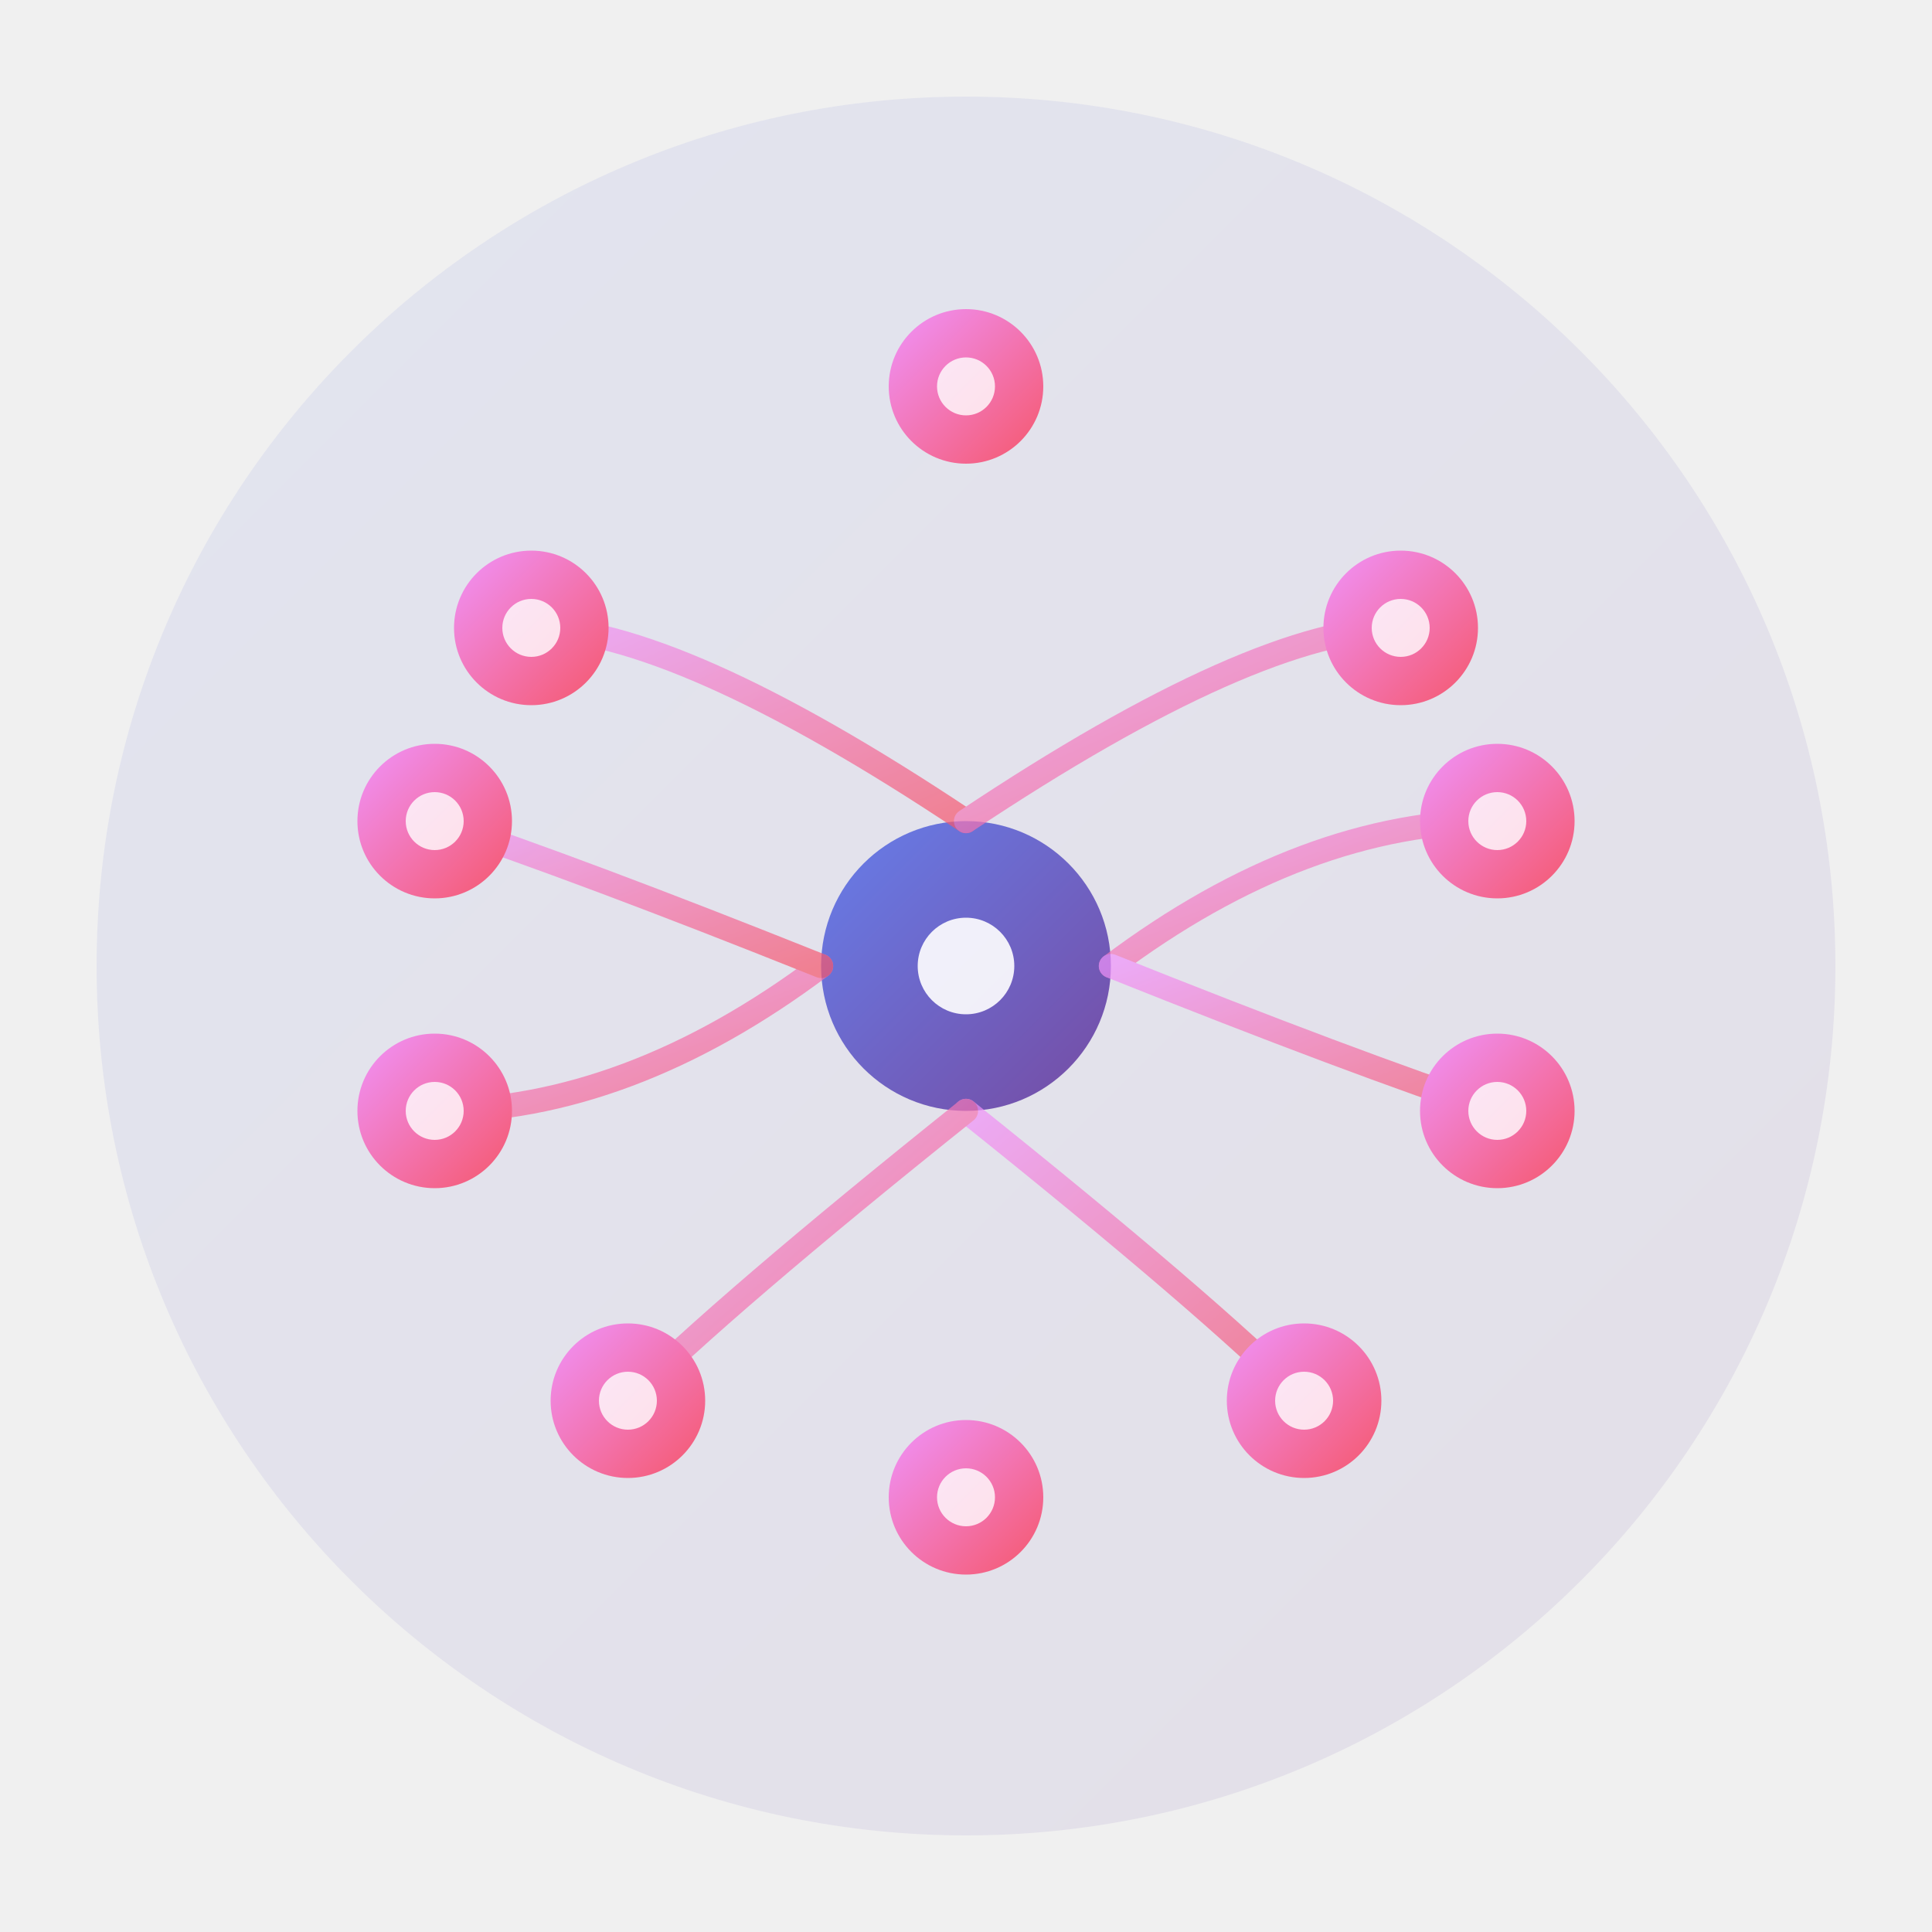
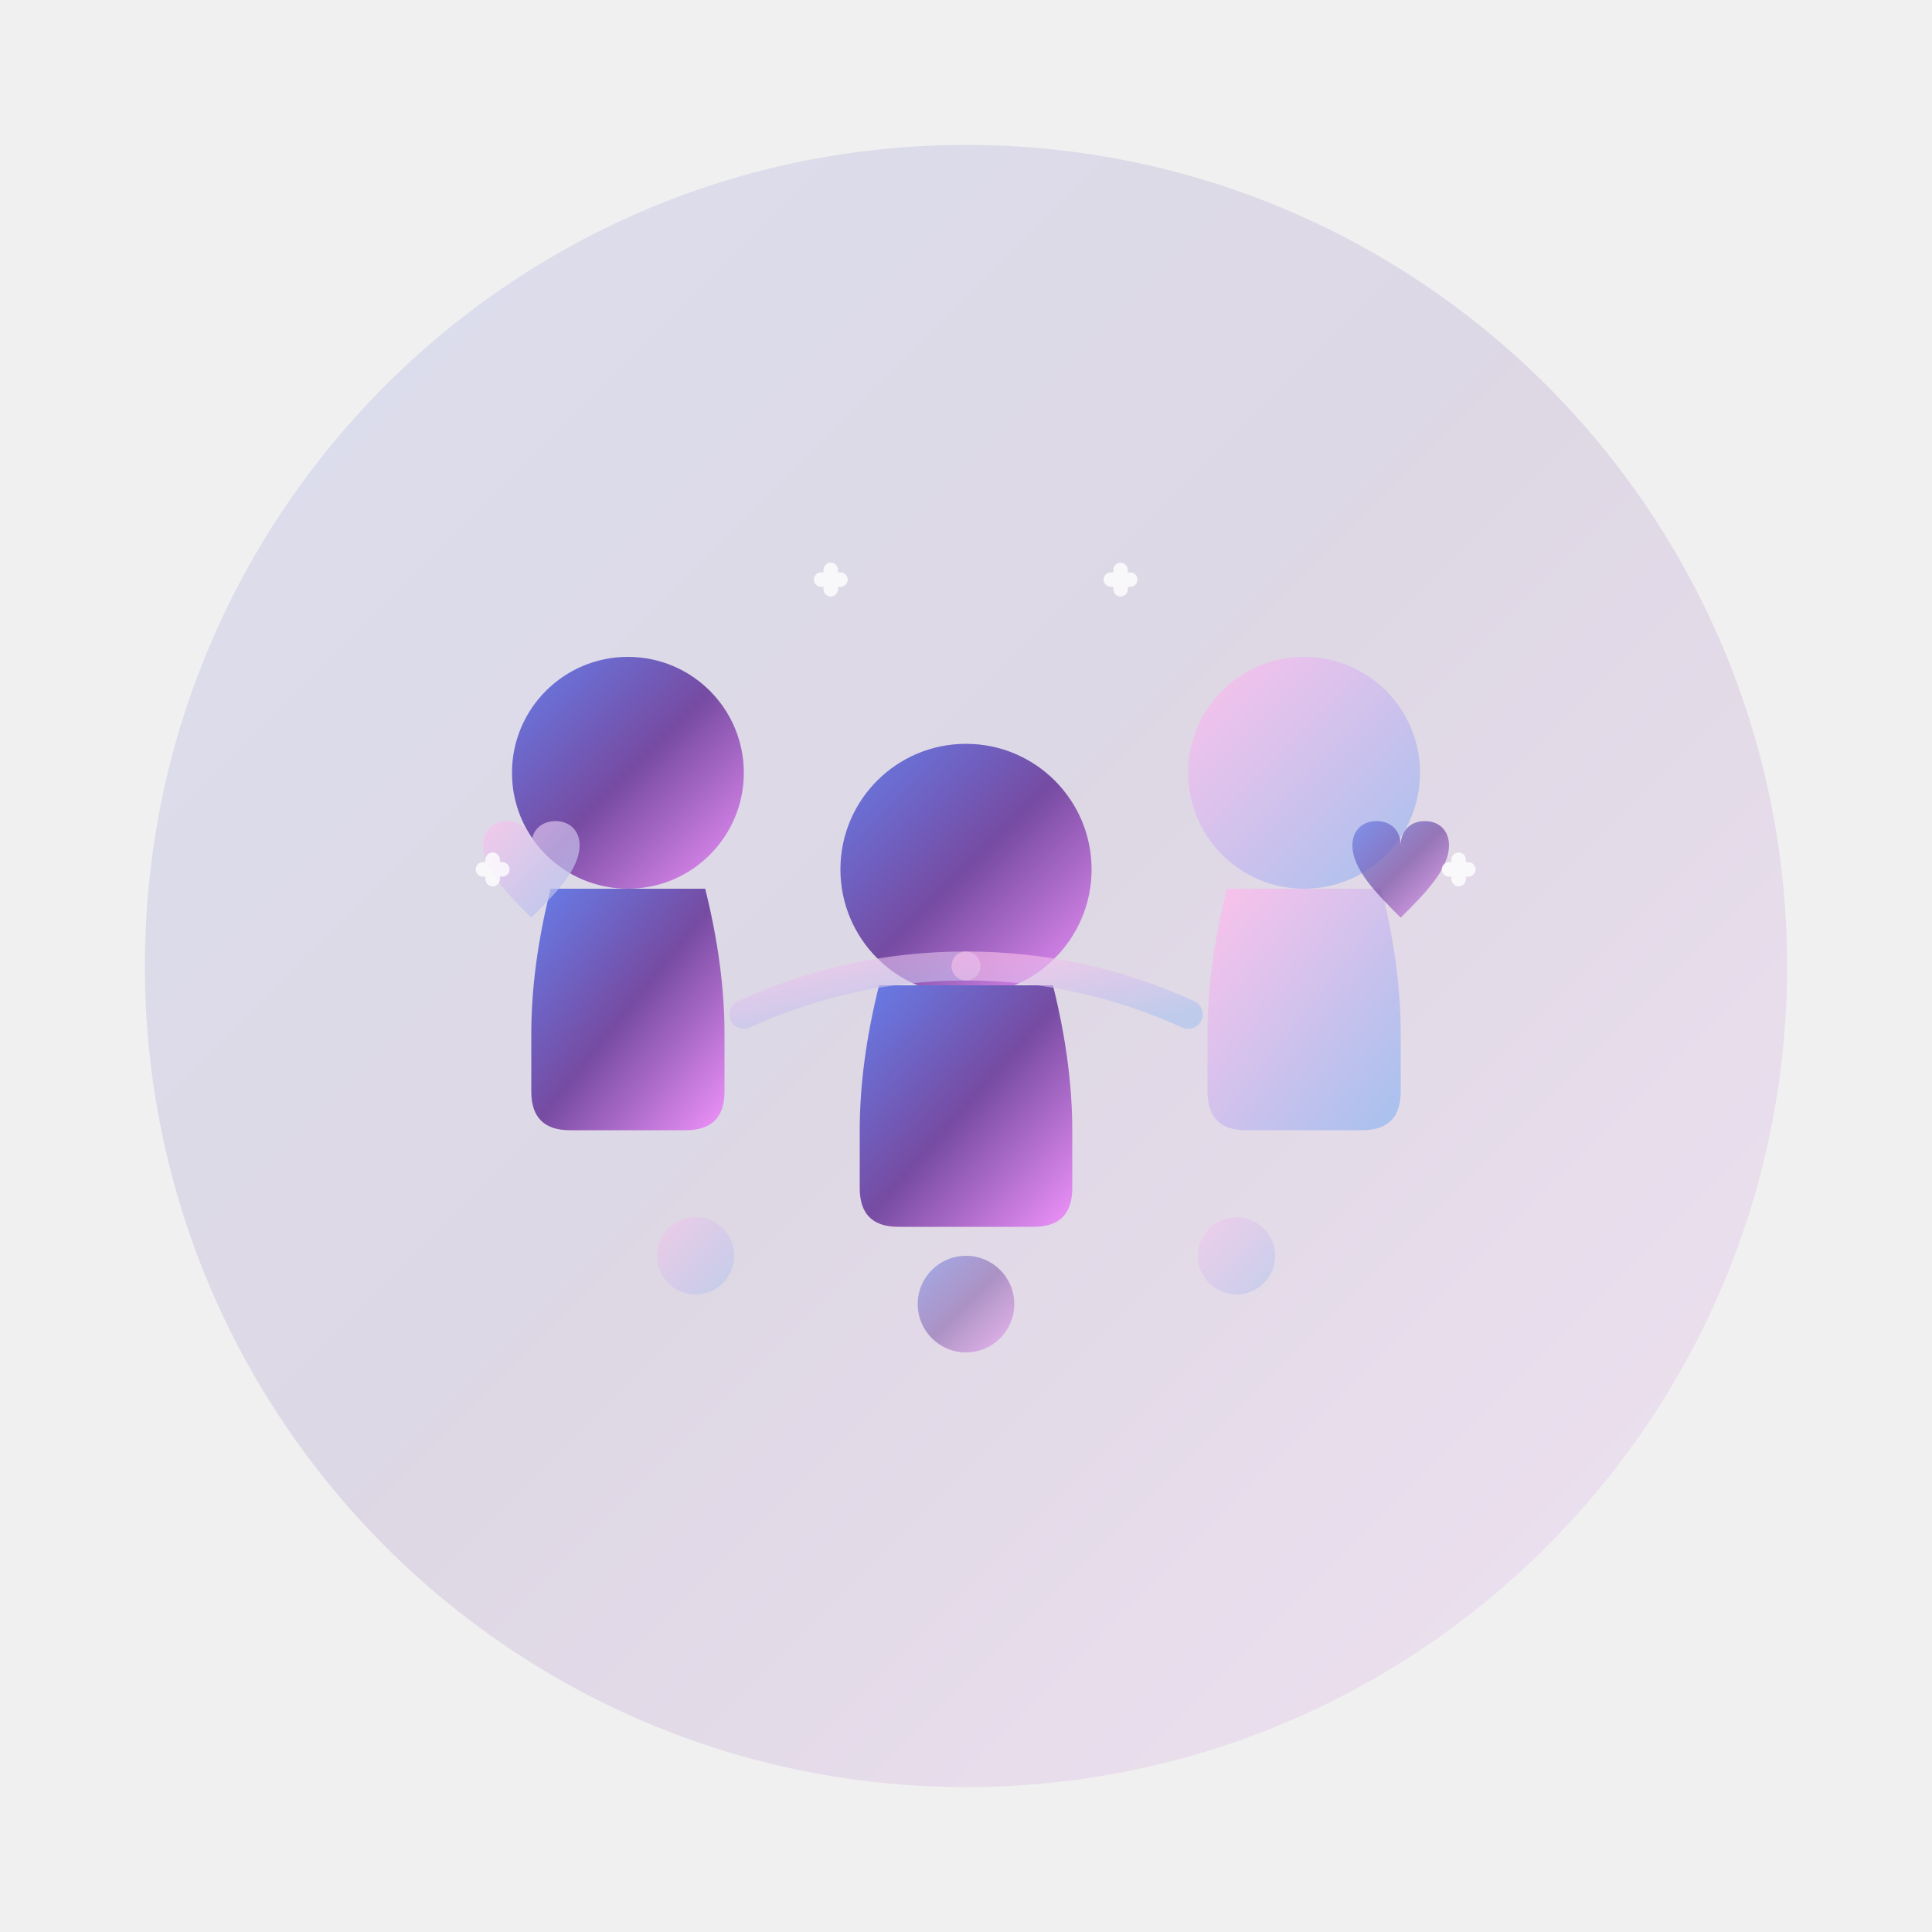
<svg xmlns="http://www.w3.org/2000/svg" viewBox="0 0 200 200">
  <defs>
-     <linearGradient id="cogniGrad" x1="0%" y1="0%" x2="100%" y2="100%">
+     <linearGradient id="mainGrad" x1="0%" y1="0%" x2="100%" y2="100%">
      <stop offset="0%" style="stop-color:#667eea;stop-opacity:1" />
-       <stop offset="100%" style="stop-color:#764ba2;stop-opacity:1" />
+       <stop offset="50%" style="stop-color:#764ba2;stop-opacity:1" />
+       <stop offset="100%" style="stop-color:#f093fb;stop-opacity:1" />
    </linearGradient>
-     <linearGradient id="cogniGrad2" x1="0%" y1="0%" x2="100%" y2="100%">
-       <stop offset="0%" style="stop-color:#f093fb;stop-opacity:1" />
-       <stop offset="100%" style="stop-color:#f5576c;stop-opacity:1" />
+     <linearGradient id="accentGrad" x1="0%" y1="0%" x2="100%" y2="100%">
+       <stop offset="0%" style="stop-color:#fbc2eb;stop-opacity:1" />
+       <stop offset="100%" style="stop-color:#a6c1ee;stop-opacity:1" />
    </linearGradient>
  </defs>
-   <circle cx="100" cy="100" r="90" fill="url(#cogniGrad)" opacity="0.1" />
+   <circle cx="100" cy="100" r="85" fill="url(#mainGrad)" opacity="0.15" />
  <g transform="translate(100, 100)">
-     <circle cx="0" cy="0" r="15" fill="url(#cogniGrad)" />
-     <g stroke="url(#cogniGrad2)" stroke-width="2.5" fill="none" opacity="0.7">
-       <path d="M 0 -15 Q -30 -35, -45 -35" stroke-linecap="round" />
-       <path d="M 0 -15 Q 0 -45, 0 -60" stroke-linecap="round" />
-       <path d="M 0 -15 Q 30 -35, 45 -35" stroke-linecap="round" />
-       <path d="M 15 0 Q 35 -15, 55 -15" stroke-linecap="round" />
-       <path d="M 15 0 Q 40 10, 55 15" stroke-linecap="round" />
-       <path d="M 0 15 Q 25 35, 35 45" stroke-linecap="round" />
-       <path d="M 0 15 Q 0 40, 0 55" stroke-linecap="round" />
-       <path d="M 0 15 Q -25 35, -35 45" stroke-linecap="round" />
-       <path d="M -15 0 Q -35 15, -55 15" stroke-linecap="round" />
-       <path d="M -15 0 Q -40 -10, -55 -15" stroke-linecap="round" />
+     <g transform="translate(-35, -5)">
+       <circle cx="0" cy="-15" r="12" fill="url(#mainGrad)" />
+       <path d="M -8 -3 Q -10 5, -10 12 L -10 18 Q -10 22, -6 22 L 6 22 Q 10 22, 10 18 L 10 12 Q 10 5, 8 -3 Z" fill="url(#mainGrad)" />
    </g>
-     <circle cx="-45" cy="-35" r="8" fill="url(#cogniGrad2)" />
-     <circle cx="0" cy="-60" r="8" fill="url(#cogniGrad2)" />
-     <circle cx="45" cy="-35" r="8" fill="url(#cogniGrad2)" />
-     <circle cx="55" cy="-15" r="8" fill="url(#cogniGrad2)" />
-     <circle cx="55" cy="15" r="8" fill="url(#cogniGrad2)" />
-     <circle cx="35" cy="45" r="8" fill="url(#cogniGrad2)" />
-     <circle cx="0" cy="55" r="8" fill="url(#cogniGrad2)" />
-     <circle cx="-35" cy="45" r="8" fill="url(#cogniGrad2)" />
-     <circle cx="-55" cy="15" r="8" fill="url(#cogniGrad2)" />
-     <circle cx="-55" cy="-15" r="8" fill="url(#cogniGrad2)" />
-     <circle cx="-45" cy="-35" r="3" fill="white" opacity="0.8" />
-     <circle cx="0" cy="-60" r="3" fill="white" opacity="0.8" />
-     <circle cx="45" cy="-35" r="3" fill="white" opacity="0.8" />
-     <circle cx="55" cy="-15" r="3" fill="white" opacity="0.8" />
-     <circle cx="55" cy="15" r="3" fill="white" opacity="0.8" />
-     <circle cx="35" cy="45" r="3" fill="white" opacity="0.8" />
-     <circle cx="0" cy="55" r="3" fill="white" opacity="0.8" />
-     <circle cx="-35" cy="45" r="3" fill="white" opacity="0.8" />
-     <circle cx="-55" cy="15" r="3" fill="white" opacity="0.8" />
-     <circle cx="-55" cy="-15" r="3" fill="white" opacity="0.8" />
-     <circle cx="0" cy="0" r="5" fill="white" opacity="0.9" />
+     <g transform="translate(35, -5)">
+       <circle cx="0" cy="-15" r="12" fill="url(#accentGrad)" />
+       <path d="M -8 -3 Q -10 5, -10 12 L -10 18 Q -10 22, -6 22 L 6 22 Q 10 22, 10 18 L 10 12 Q 10 5, 8 -3 Z" fill="url(#accentGrad)" />
+     </g>
+     <g transform="translate(0, 5)">
+       <circle cx="0" cy="-15" r="13" fill="url(#mainGrad)" />
+       <path d="M -9 -3 Q -11 5, -11 12 L -11 18 Q -11 22, -7 22 L 7 22 Q 11 22, 11 18 L 11 12 Q 11 5, 9 -3 Z" fill="url(#mainGrad)" />
+     </g>
+     <path d="M -23 5 Q -12 0, 0 0" stroke="url(#accentGrad)" stroke-width="3" fill="none" opacity="0.6" stroke-linecap="round" />
+     <path d="M 23 5 Q 12 0, 0 0" stroke="url(#accentGrad)" stroke-width="3" fill="none" opacity="0.6" stroke-linecap="round" />
+     <g transform="translate(-45, -25) scale(0.5)">
+       <path d="M 10 25 C 10 22, 8 20, 5 20 C 2 20, 0 22, 0 25 C 0 22, -2 20, -5 20 C -8 20, -10 22, -10 25 C -10 30, -5 35, 0 40 C 5 35, 10 30, 10 25 Z" fill="url(#accentGrad)" opacity="0.7" />
+     </g>
+     <g transform="translate(45, -25) scale(0.5)">
+       <path d="M 10 25 C 10 22, 8 20, 5 20 C 2 20, 0 22, 0 25 C 0 22, -2 20, -5 20 C -8 20, -10 22, -10 25 C -10 30, -5 35, 0 40 C 5 35, 10 30, 10 25 Z" fill="url(#mainGrad)" opacity="0.7" />
+     </g>
+     <circle cx="-28" cy="30" r="4" fill="url(#accentGrad)" opacity="0.5" />
+     <circle cx="28" cy="30" r="4" fill="url(#accentGrad)" opacity="0.5" />
+     <circle cx="0" cy="35" r="5" fill="url(#mainGrad)" opacity="0.5" />
+     <g opacity="0.8">
+       <path d="M -50 -10 L -48 -10 M -49 -11 L -49 -9" stroke="white" stroke-width="1.5" stroke-linecap="round" />
+       <path d="M 50 -10 L 52 -10 M 51 -11 L 51 -9" stroke="white" stroke-width="1.5" stroke-linecap="round" />
+       <path d="M -15 -40 L -13 -40 M -14 -41 L -14 -39" stroke="white" stroke-width="1.5" stroke-linecap="round" />
+       <path d="M 15 -40 L 17 -40 M 16 -41 L 16 -39" stroke="white" stroke-width="1.5" stroke-linecap="round" />
+     </g>
  </g>
</svg>
